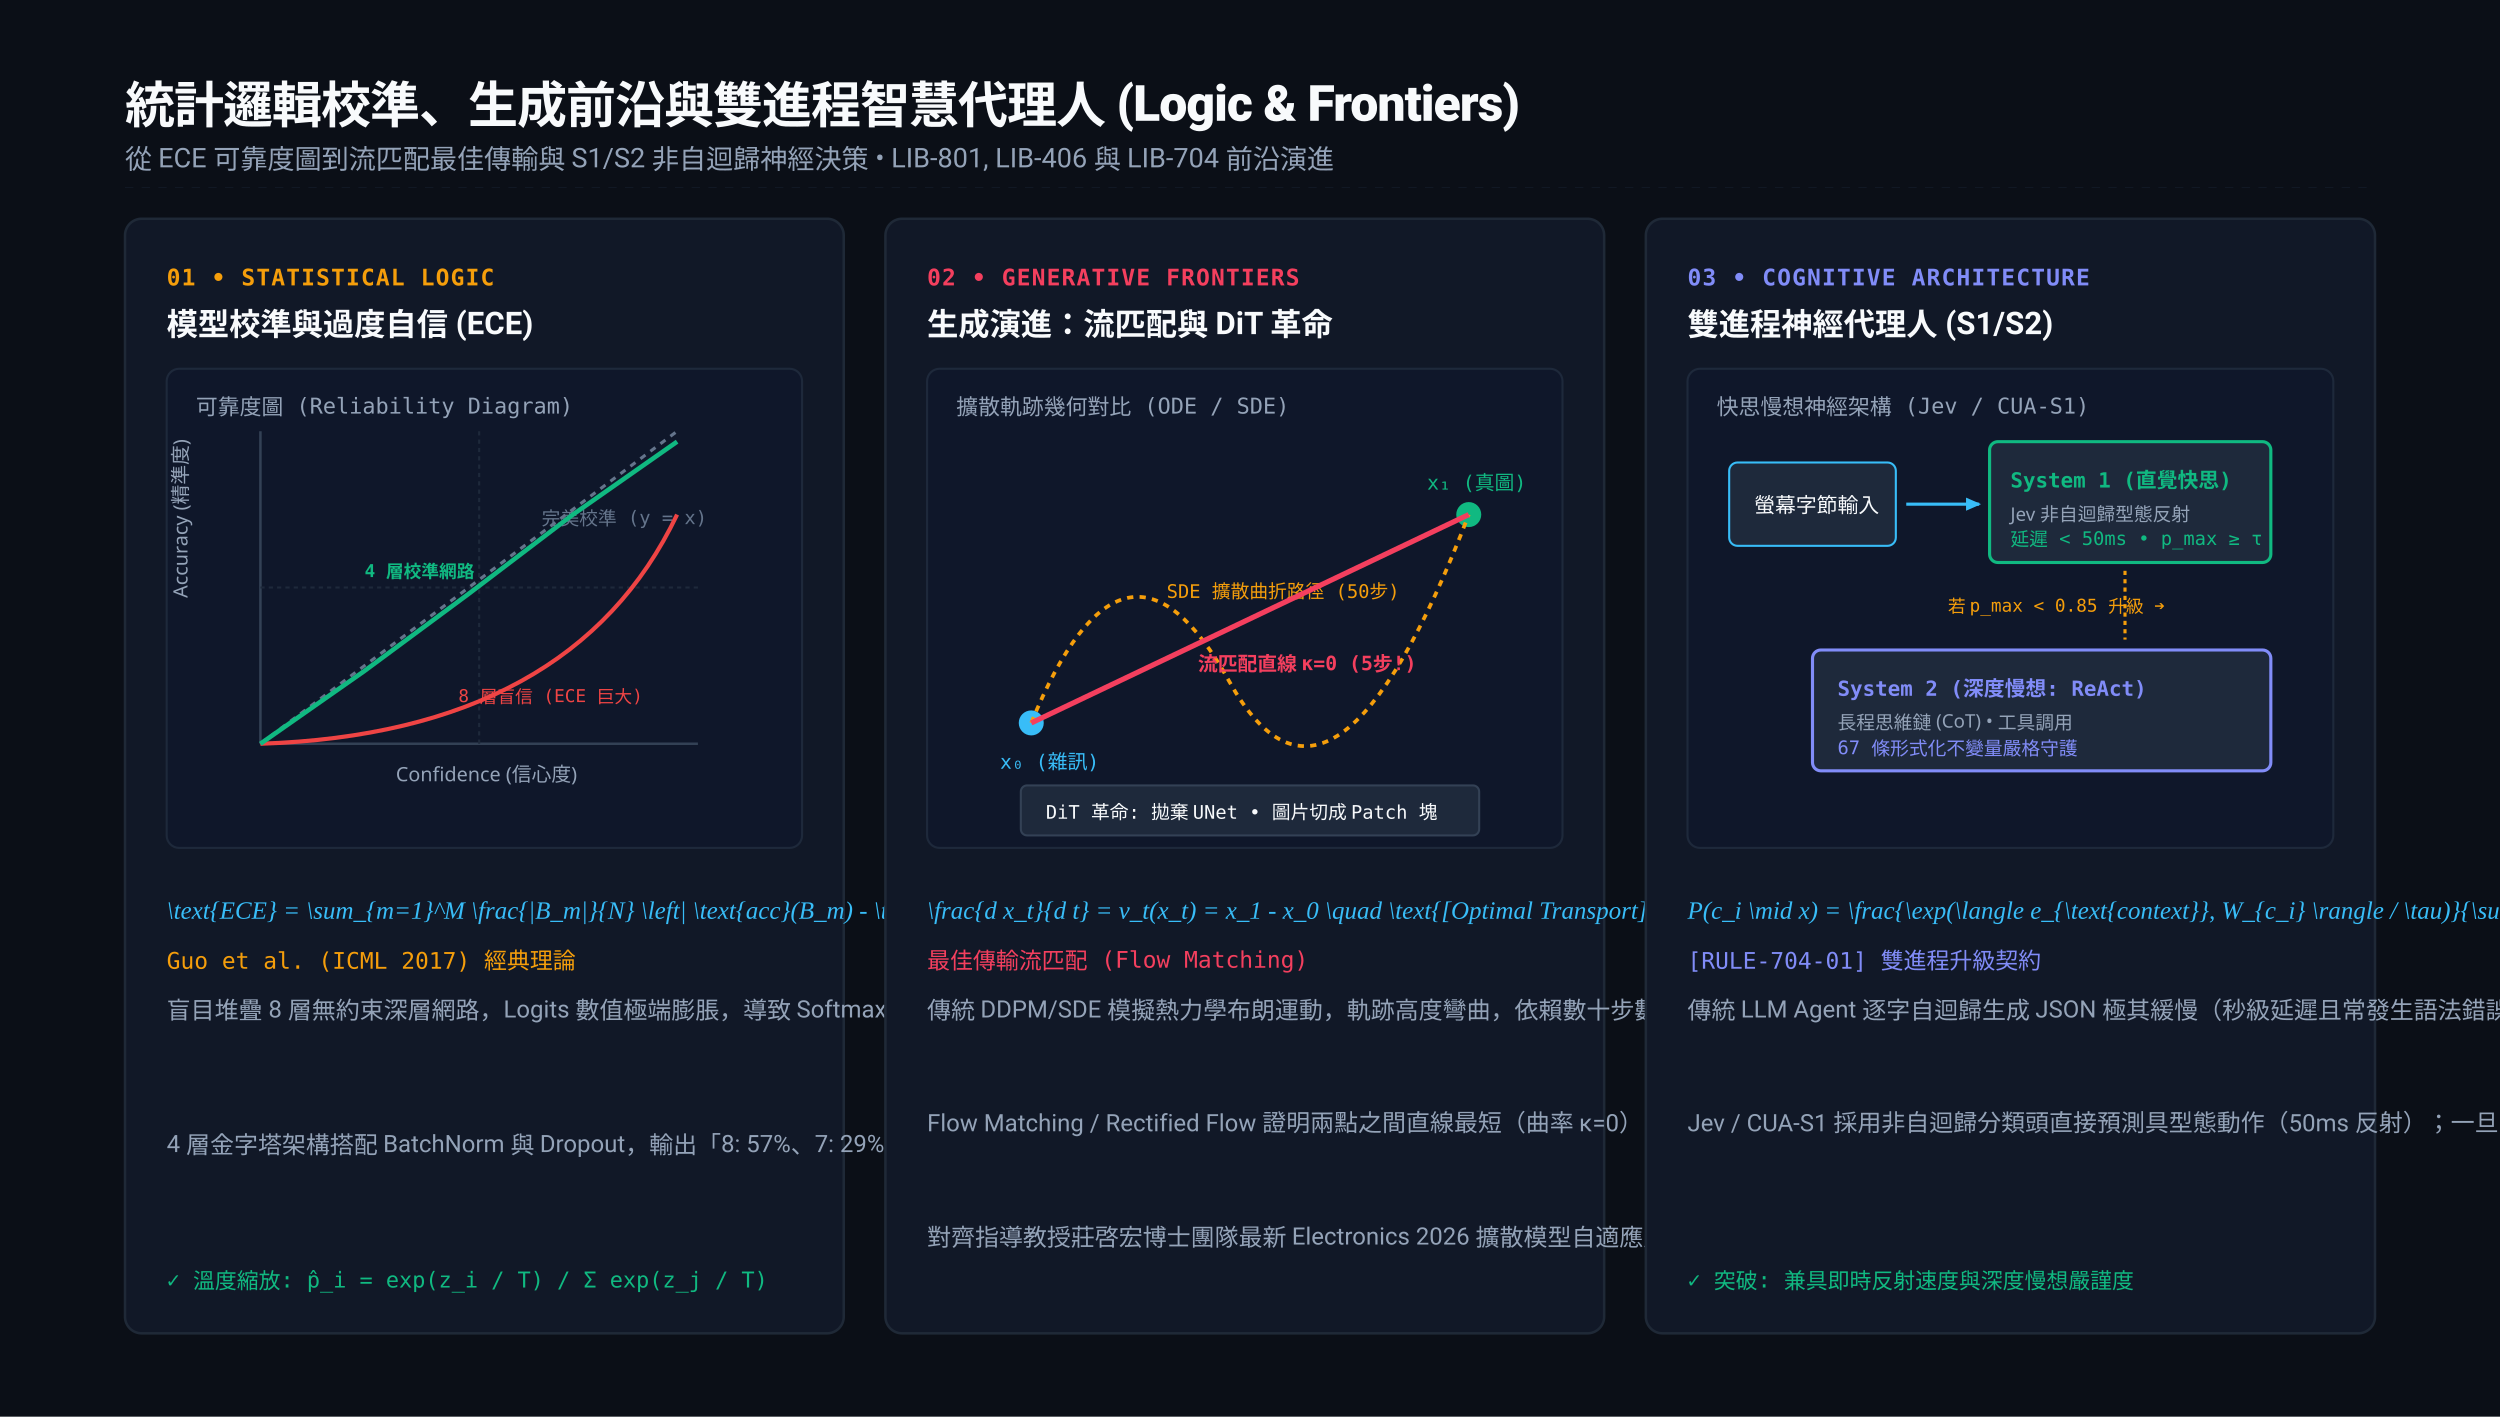
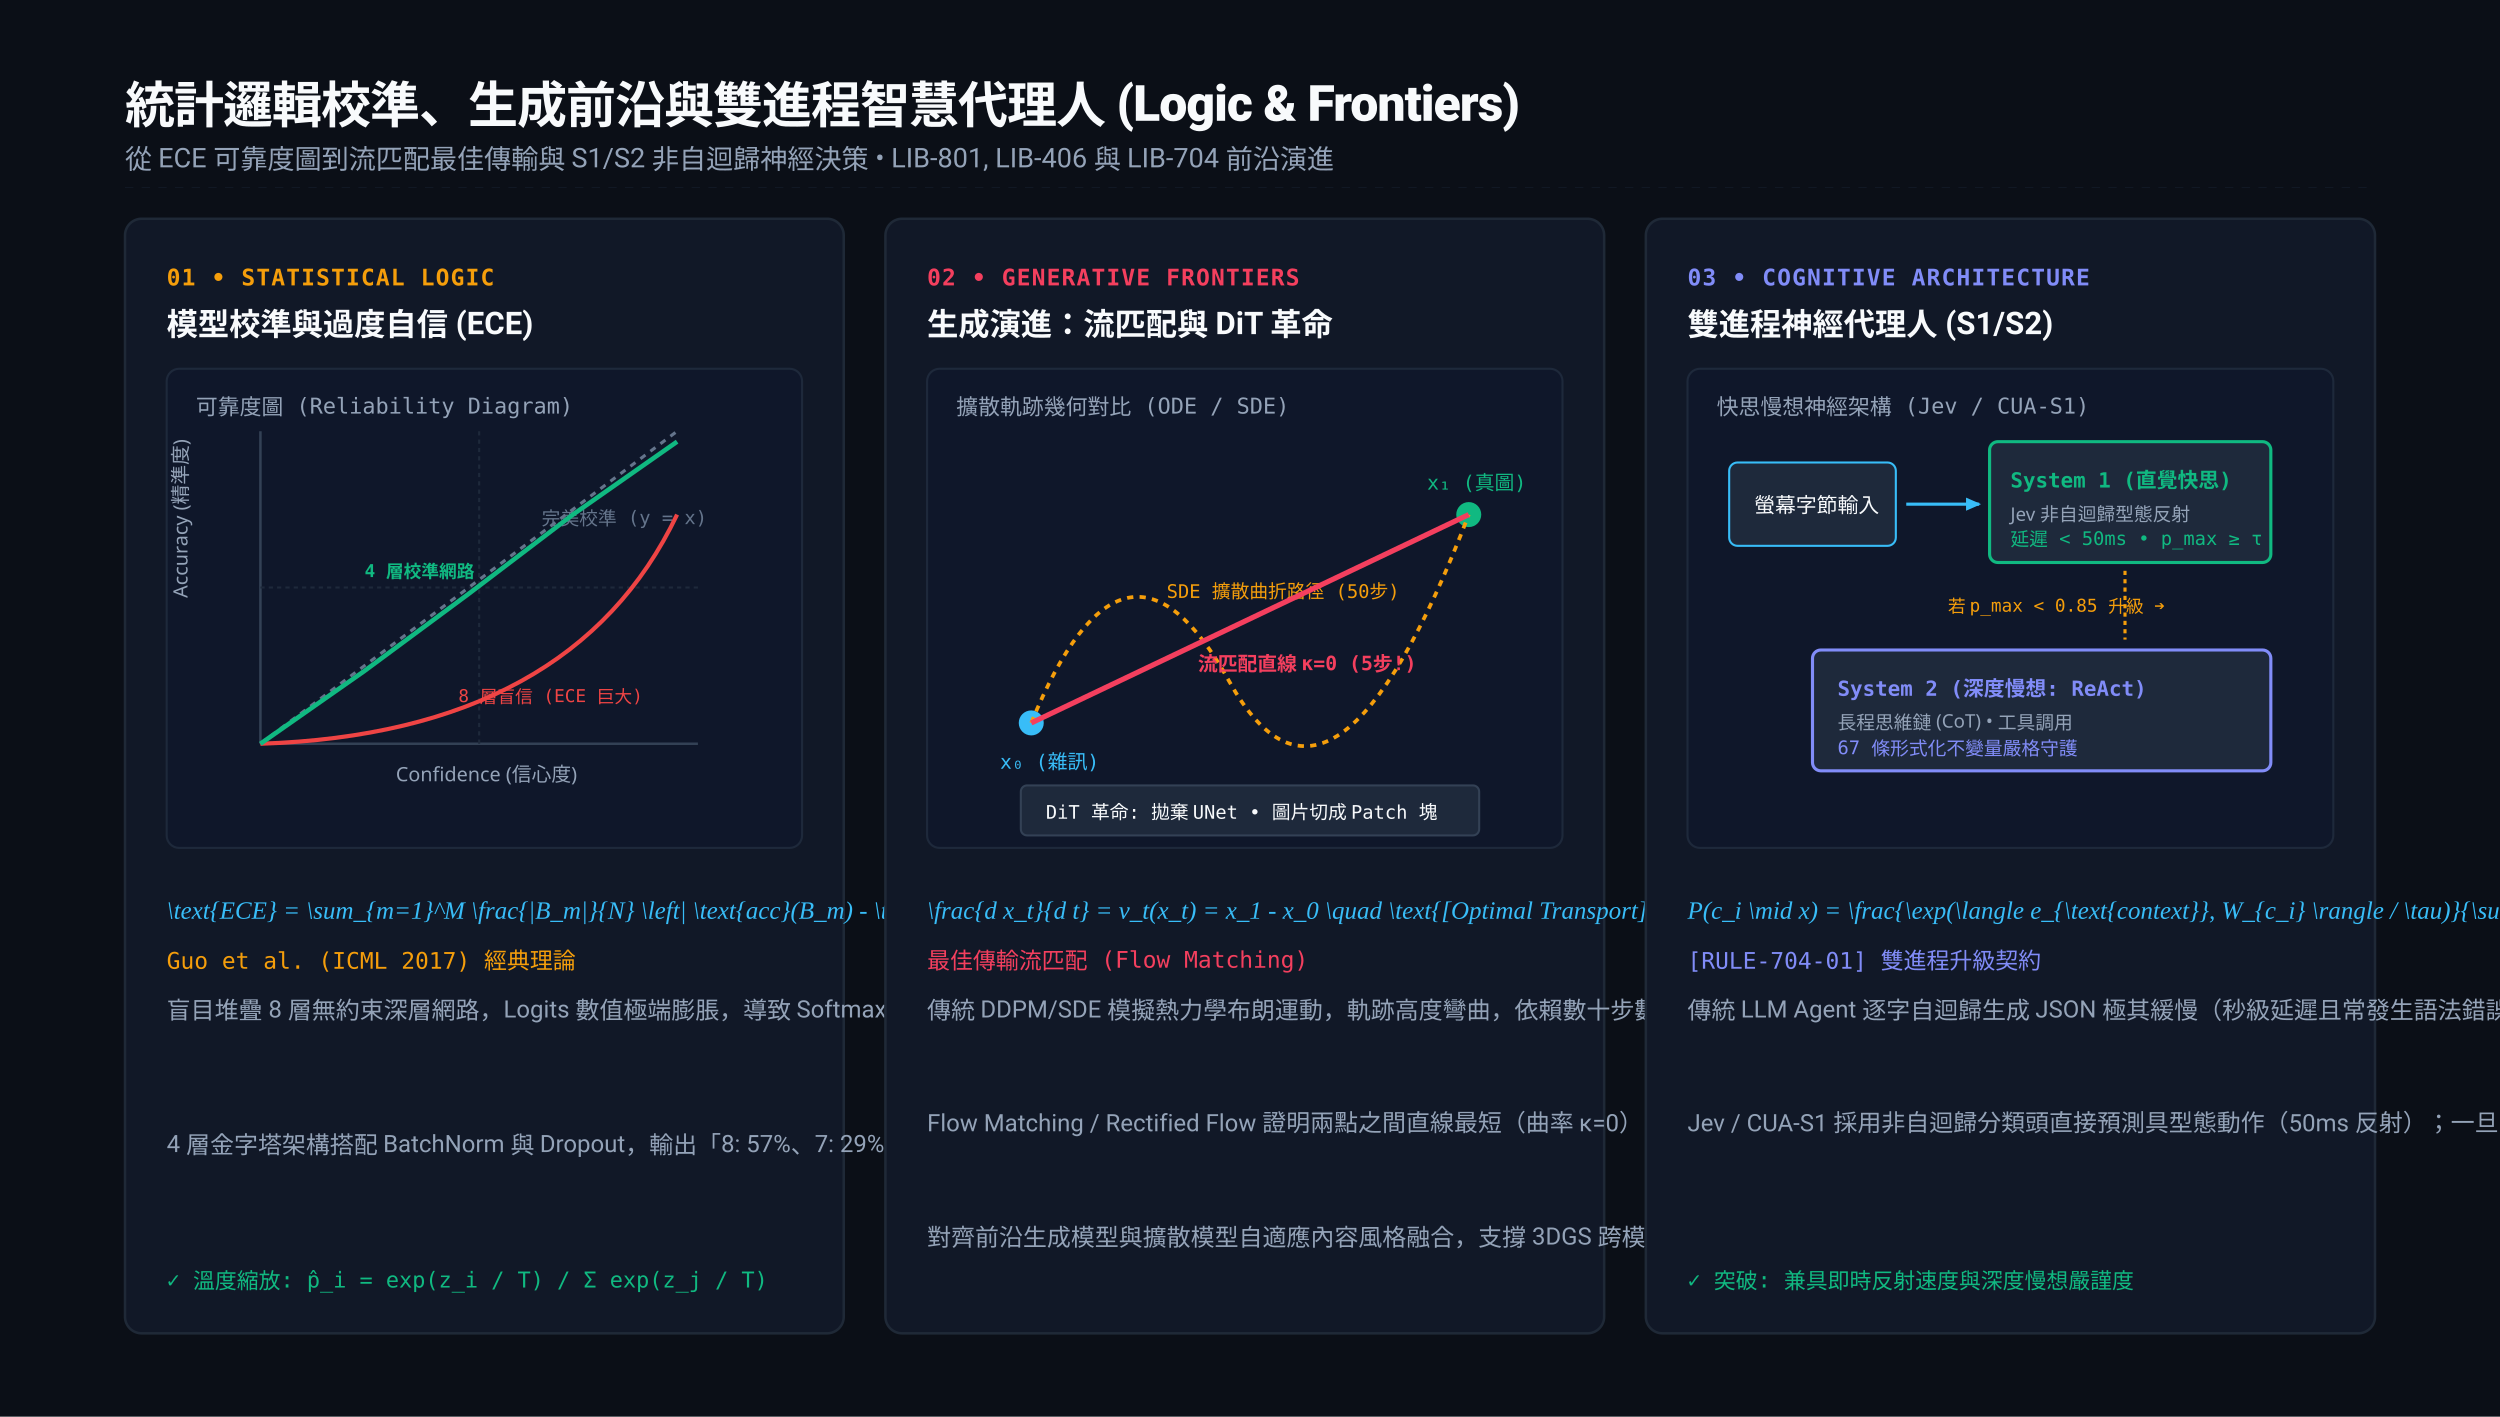
<svg xmlns="http://www.w3.org/2000/svg" viewBox="0 0 1200 680" width="100%" height="100%">
  <defs>
    <style>
      .bg { fill: #0b0f17; }
      .grid-line { stroke: #1e293b; stroke-width: 0.5; stroke-dasharray: 4 4; opacity: 0.35; }
      .col-card { fill: #111827; stroke: #1f2937; stroke-width: 1.2; rx: 8px; }
      .header-title { font-family: -apple-system, BlinkMacSystemFont, "Segoe UI", Roboto, sans-serif; font-size: 24px; font-weight: 800; fill: #f8fafc; letter-spacing: -0.02em; }
      .header-sub { font-family: -apple-system, BlinkMacSystemFont, "Segoe UI", Roboto, sans-serif; font-size: 13px; fill: #94a3b8; }
      .col-tag { font-family: ui-monospace, SFMono-Regular, Menlo, Monaco, Consolas, monospace; font-size: 11px; font-weight: 700; letter-spacing: 0.05em; }
      .col-title { font-family: -apple-system, BlinkMacSystemFont, "Segoe UI", Roboto, sans-serif; font-size: 15px; font-weight: 700; fill: #f8fafc; }
      .col-desc { font-family: -apple-system, BlinkMacSystemFont, "Segoe UI", Roboto, sans-serif; font-size: 11.5px; fill: #94a3b8; line-height: 1.5; }
      .math-text { font-family: "Cambria Math", "Times New Roman", serif; font-size: 12px; fill: #38bdf8; font-style: italic; }
      .inner-graph { fill: #0f172a; stroke: #1e293b; stroke-width: 1; rx: 6px; }
    </style>
    <marker id="front-arrow" viewBox="0 0 10 10" refX="7" refY="5" markerWidth="6" markerHeight="6" orient="auto-start-reverse">
      <path d="M 0 1.5 L 8 5 L 0 8.5 z" fill="#38bdf8" />
    </marker>
  </defs>
  <rect width="1200" height="680" class="bg" />
  <line x1="60" y1="90" x2="1140" y2="90" class="grid-line" />
  <g transform="translate(60, 35)">
    <text class="header-title" x="0" y="24">統計邏輯校準、生成前沿與雙進程智慧代理人 (Logic &amp; Frontiers)</text>
    <text class="header-sub" x="0" y="46">從 ECE 可靠度圖到流匹配最佳傳輸與 S1/S2 非自迴歸神經決策 • LIB-801, LIB-406 與 LIB-704 前沿演進</text>
  </g>
  <g transform="translate(60, 105)">
    <rect width="345" height="535" class="col-card" stroke="#f59e0b" />
    <text x="20" y="32" class="col-tag" fill="#f59e0b">01 • STATISTICAL LOGIC</text>
    <text x="20" y="56" class="col-title">模型校準與過度自信 (ECE)</text>
    <g transform="translate(20, 72)">
      <rect width="305" height="230" class="inner-graph" />
      <text x="14" y="22" font-family="monospace" font-size="10.5" fill="#94a3b8">可靠度圖 (Reliability Diagram)</text>
      <g transform="translate(45, 30)">
        <line x1="0" y1="150" x2="210" y2="150" stroke="#334155" stroke-width="1.2" />
        <line x1="0" y1="0" x2="0" y2="150" stroke="#334155" stroke-width="1.2" />
        <line x1="0" y1="75" x2="210" y2="75" stroke="#1e293b" stroke-dasharray="2 2" />
        <line x1="105" y1="0" x2="105" y2="150" stroke="#1e293b" stroke-dasharray="2 2" />
        <line x1="0" y1="150" x2="200" y2="0" stroke="#64748b" stroke-width="1.5" stroke-dasharray="3 3" />
        <text x="135" y="45" font-family="monospace" font-size="9" fill="#64748b">完美校準 (y = x)</text>
        <path d="M 0 150 Q 150 145 200 40" fill="none" stroke="#ef4444" stroke-width="2" />
        <text x="95" y="130" font-family="monospace" font-size="8.5" fill="#ef4444">8 層盲信 (ECE 巨大)</text>
        <path d="M 0 150 L 50 115 L 100 78 L 150 40 L 200 5" fill="none" stroke="#10b981" stroke-width="2.2" />
        <text x="50" y="70" font-family="monospace" font-size="8.5" fill="#10b981" font-weight="700">4 層校準網路</text>
        <text x="65" y="168" font-family="sans-serif" font-size="9.5" fill="#94a3b8">Confidence (信心度)</text>
        <text x="-35" y="80" font-family="sans-serif" font-size="9.5" fill="#94a3b8" transform="rotate(-90 -35 80)">Accuracy (精準度)</text>
      </g>
    </g>
    <g transform="translate(20, 318)">
      <text x="0" y="18" class="math-text">\text{ECE} = \sum_{m=1}^M \frac{|B_m|}{N} \left| \text{acc}(B_m) - \text{conf}(B_m) \right|</text>
      <text x="0" y="42" font-family="monospace" font-size="11" fill="#f59e0b">Guo et al. (ICML 2017) 經典理論</text>
      <text x="0" y="66" class="col-desc">
        盲目堆疊 8 層無約束深層網路，Logits 數值極端膨脹，導致 Softmax 進入飽和盲區。面對微傾斜「8」模型武斷輸出「3: 100%」。
      </text>
      <text x="0" y="130" class="col-desc">
        4 層金字塔架構搭配 BatchNorm 與 Dropout，輸出「8: 57%、7: 29%」，客觀反映模糊性，第一名命中真值，為良好校準模型。
      </text>
      <text x="0" y="195" font-family="monospace" font-size="10.5" fill="#10b981">✓ 溫度縮放: p̂_i = exp(z_i / T) / Σ exp(z_j / T)</text>
    </g>
  </g>
  <g transform="translate(425, 105)">
    <rect width="345" height="535" class="col-card" stroke="#f43f5e" />
    <text x="20" y="32" class="col-tag" fill="#f43f5e">02 • GENERATIVE FRONTIERS</text>
    <text x="20" y="56" class="col-title">生成演進：流匹配與 DiT 革命</text>
    <g transform="translate(20, 72)">
      <rect width="305" height="230" class="inner-graph" />
      <text x="14" y="22" font-family="monospace" font-size="10.5" fill="#94a3b8">擴散軌跡幾何對比 (ODE / SDE)</text>
      <g transform="translate(25, 40)">
        <circle cx="25" cy="130" r="6" fill="#38bdf8" />
        <text x="10" y="152" font-family="monospace" font-size="9.5" fill="#38bdf8">x₀ (雜訊)</text>
        <circle cx="235" cy="30" r="6" fill="#10b981" />
        <text x="215" y="18" font-family="monospace" font-size="9.5" fill="#10b981">x₁ (真圖)</text>
        <path d="M 25 130 Q 70 20 120 110 T 235 30" fill="none" stroke="#f59e0b" stroke-width="1.8" stroke-dasharray="3 3" />
        <text x="90" y="70" font-family="monospace" font-size="9" fill="#f59e0b">SDE 擴散曲折路徑 (50步)</text>
        <line x1="25" y1="130" x2="235" y2="30" stroke="#f43f5e" stroke-width="2.5" />
        <text x="105" y="105" font-family="monospace" font-size="9.5" fill="#f43f5e" font-weight="700">流匹配直線 κ=0 (5步!)</text>
        <g transform="translate(20, 160)">
          <rect width="220" height="24" rx="3" fill="#1e293b" stroke="#334155" />
          <text x="12" y="16" font-family="monospace" font-size="9" fill="#f8fafc">DiT 革命: 拋棄 UNet • 圖片切成 Patch 塊</text>
        </g>
      </g>
    </g>
    <g transform="translate(20, 318)">
      <text x="0" y="18" class="math-text">\frac{d x_t}{d t} = v_t(x_t) = x_1 - x_0 \quad \text{[Optimal Transport]}</text>
      <text x="0" y="42" font-family="monospace" font-size="11" fill="#f43f5e">最佳傳輸流匹配 (Flow Matching)</text>
      <text x="0" y="66" class="col-desc">
        傳統 DDPM/SDE 模擬熱力學布朗運動，軌跡高度彎曲，依賴數十步數值積分。
      </text>
      <text x="0" y="120" class="col-desc">
        Flow Matching / Rectified Flow 證明兩點之間直線最短（曲率 κ=0），僅需 5 步歐拉積分生成超高解析度。
      </text>
      <text x="0" y="175" class="col-desc">
-         對齊指導教授莊啓宏博士團隊最新 Electronics 2026 擴散模型自適應風格融合與 3DGS 試穿系統。
+         對齊前沿生成模型與擴散模型自適應內容風格融合，支撐 3DGS 跨模態視覺渲染。
      </text>
    </g>
  </g>
  <g transform="translate(790, 105)">
    <rect width="350" height="535" class="col-card" stroke="#818cf8" />
    <text x="20" y="32" class="col-tag" fill="#818cf8">03 • COGNITIVE ARCHITECTURE</text>
    <text x="20" y="56" class="col-title">雙進程神經代理人 (S1/S2)</text>
    <g transform="translate(20, 72)">
      <rect width="310" height="230" class="inner-graph" />
      <text x="14" y="22" font-family="monospace" font-size="10.5" fill="#94a3b8">快思慢想神經架構 (Jev / CUA-S1)</text>
      <g transform="translate(20, 35)">
        <rect x="0" y="10" width="80" height="40" rx="4" fill="#1e293b" stroke="#38bdf8" />
        <text x="12" y="34" font-family="sans-serif" font-size="10" fill="#f8fafc">螢幕字節輸入</text>
        <path d="M 85 30 L 120 30" stroke="#38bdf8" stroke-width="1.5" marker-end="url(#front-arrow)" />
        <g transform="translate(125, 0)">
          <rect width="135" height="58" rx="4" fill="#1e293b" stroke="#10b981" stroke-width="1.5" />
          <text x="10" y="22" font-family="monospace" font-size="10" fill="#10b981" font-weight="700">System 1 (直覺快思)</text>
          <text x="10" y="38" font-family="sans-serif" font-size="9" fill="#94a3b8">Jev 非自迴歸型態反射</text>
          <text x="10" y="50" font-family="monospace" font-size="9" fill="#10b981">延遲 &lt; 50ms • p_max ≥ τ</text>
        </g>
        <path d="M 190 62 L 190 95" stroke="#f59e0b" stroke-width="1.5" stroke-dasharray="2 2" />
        <text x="105" y="82" font-family="monospace" font-size="8.5" fill="#f59e0b">若 p_max &lt; 0.85 升級 ➔</text>
        <g transform="translate(40, 100)">
          <rect width="220" height="58" rx="4" fill="#1e293b" stroke="#818cf8" stroke-width="1.5" />
          <text x="12" y="22" font-family="monospace" font-size="10" fill="#818cf8" font-weight="700">System 2 (深度慢想: ReAct)</text>
          <text x="12" y="38" font-family="sans-serif" font-size="9" fill="#94a3b8">長程思維鏈 (CoT) • 工具調用</text>
          <text x="12" y="50" font-family="monospace" font-size="9" fill="#818cf8">67 條形式化不變量嚴格守護</text>
        </g>
      </g>
    </g>
    <g transform="translate(20, 318)">
      <text x="0" y="18" class="math-text">P(c_i \mid x) = \frac{\exp(\langle e_{\text{context}}, W_{c_i} \rangle / \tau)}{\sum_j \exp(\langle e_{\text{context}}, W_{c_j} \rangle / \tau)}</text>
      <text x="0" y="42" font-family="monospace" font-size="11" fill="#818cf8">[RULE-704-01] 雙進程升級契約</text>
      <text x="0" y="66" class="col-desc">
        傳統 LLM Agent 逐字自迴歸生成 JSON 極其緩慢（秒級延遲且常發生語法錯誤）。
      </text>
      <text x="0" y="120" class="col-desc">
        Jev / CUA-S1 採用非自迴歸分類頭直接預測具型態動作（50ms 反射）；一旦置信度低於閾值 τ=0.85，自動無縫提升至 S2 進行閉環邏輯推理。
      </text>
      <text x="0" y="195" font-family="monospace" font-size="10.5" fill="#10b981">✓ 突破: 兼具即時反射速度與深度慢想嚴謹度</text>
    </g>
  </g>
</svg>
